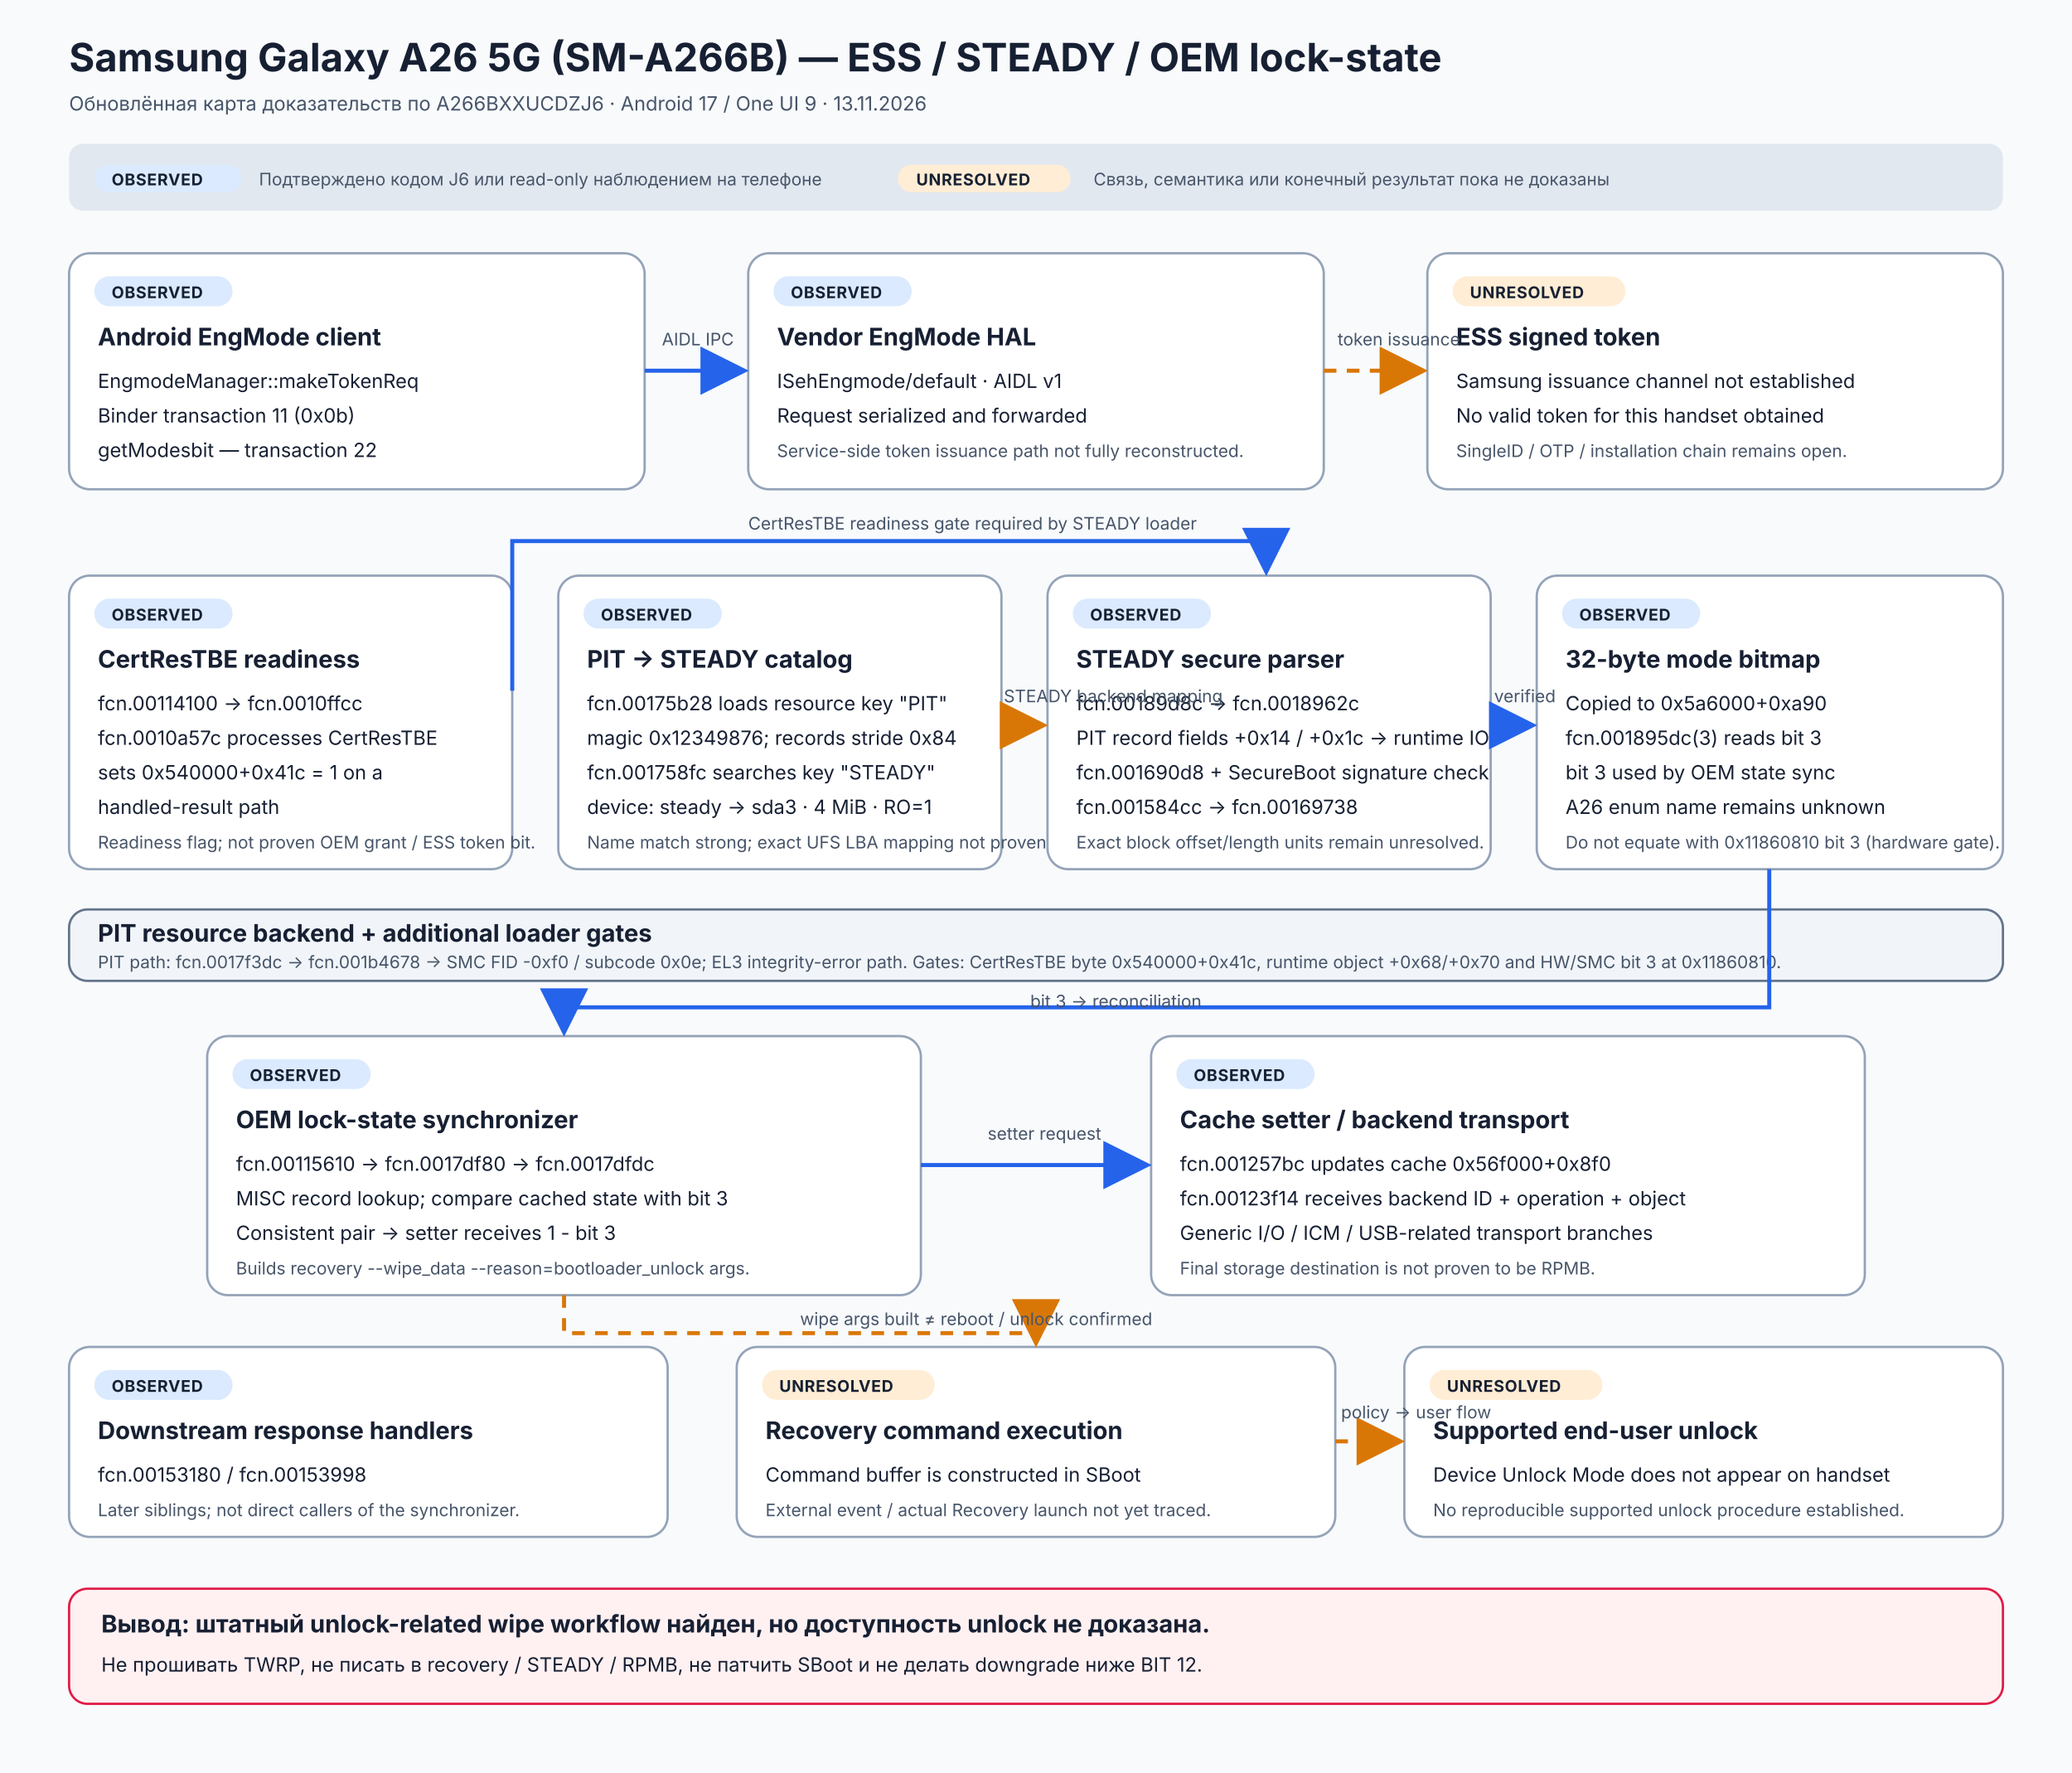
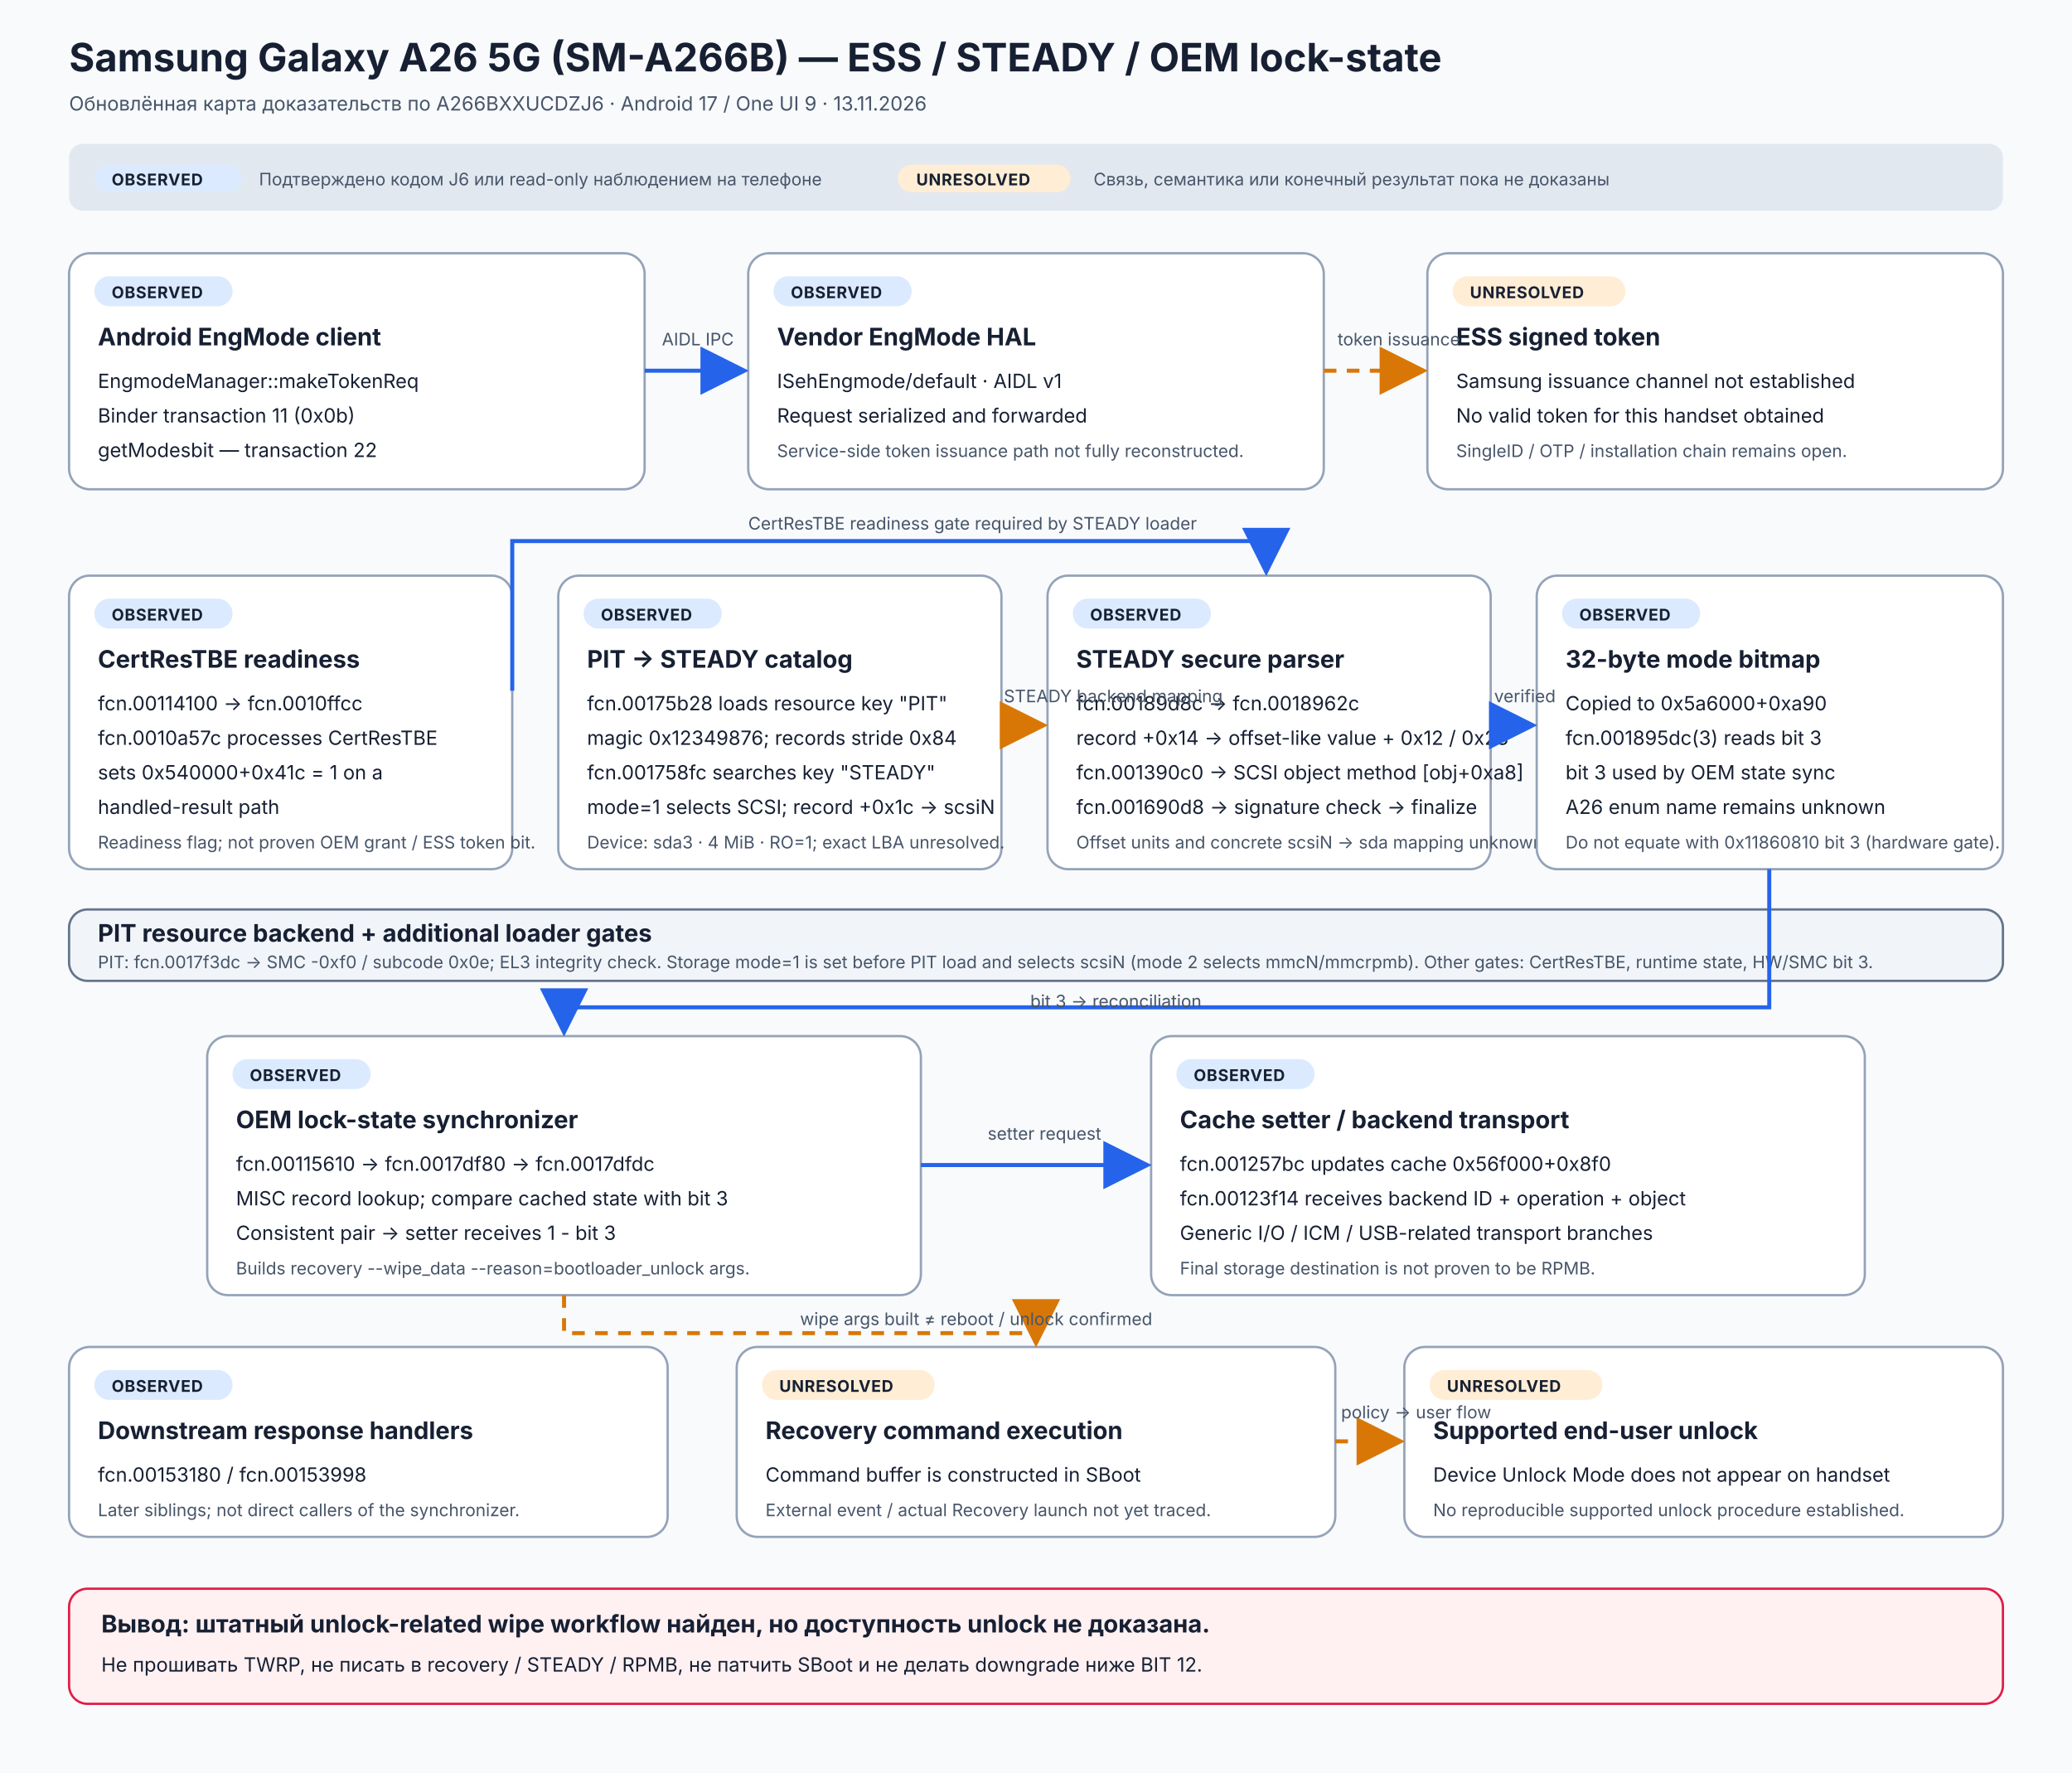
<svg xmlns="http://www.w3.org/2000/svg" width="1800" height="1540" viewBox="0 0 1800 1540" role="img" aria-labelledby="title desc">
  <defs>
    <marker id="arrow" markerWidth="12" markerHeight="12" refX="9" refY="6" orient="auto">
      <path d="M0,0 L12,6 L0,12 Z" fill="#2563eb" />
    </marker>
    <marker id="arrowDash" markerWidth="12" markerHeight="12" refX="9" refY="6" orient="auto">
      <path d="M0,0 L12,6 L0,12 Z" fill="#d97706" />
    </marker>
    <style>
      text { font-family: Inter, "Segoe UI", Arial, sans-serif; fill: #172033; }
      .title { font-size: 34px; font-weight: 700; }
      .subtitle { font-size: 17px; fill: #475569; }
      .nodeTitle { font-size: 21px; font-weight: 700; }
      .body { font-size: 17px; }
      .small { font-size: 15px; fill: #475569; }
      .tag { font-size: 14px; font-weight: 700; letter-spacing: .5px; }
      .card { fill: #ffffff; stroke: #94a3b8; stroke-width: 2; rx: 18; }
      .observed { stroke: #2563eb; stroke-width: 3.5; fill: none; marker-end: url(#arrow); }
      .unresolved { stroke: #d97706; stroke-width: 3.5; stroke-dasharray: 11 9; fill: none; marker-end: url(#arrowDash); }
      .observedTag { fill: #dbeafe; }
      .unresolvedTag { fill: #ffedd5; }
      .warning { fill: #fff1f2; stroke: #e11d48; stroke-width: 2; rx: 16; }
      .gate { fill: #f1f5f9; stroke: #64748b; stroke-width: 2; rx: 16; }
      .note { fill: #fefce8; stroke: #ca8a04; stroke-width: 1.8; rx: 12; }
    </style>
  </defs>
  <rect width="1800" height="1540" fill="#f8fafc" />
  <text x="60" y="62" class="title">Samsung Galaxy A26 5G (SM-A266B) — ESS / STEADY / OEM lock-state</text>
  <text x="60" y="96" class="subtitle">Обновлённая карта доказательств по A266BXXUCDZJ6 · Android 17 / One UI 9 · 13.11.2026</text>
  <rect x="60" y="125" width="1680" height="58" rx="12" fill="#e2e8f0" />
  <rect x="82" y="143" width="128" height="24" rx="12" class="observedTag" />
  <text x="97" y="161" class="tag" fill="#1d4ed8">OBSERVED</text>
  <text x="225" y="161" class="small">Подтверждено кодом J6 или read-only наблюдением на телефоне</text>
  <rect x="780" y="143" width="150" height="24" rx="12" class="unresolvedTag" />
  <text x="796" y="161" class="tag" fill="#9a3412">UNRESOLVED</text>
  <text x="950" y="161" class="small">Связь, семантика или конечный результат пока не доказаны</text>
  <rect x="60" y="220" width="500" height="205" class="card" />
  <rect x="82" y="240" width="120" height="26" rx="13" class="observedTag" />
  <text x="97" y="259" class="tag" fill="#1d4ed8">OBSERVED</text>
  <text x="85" y="300" class="nodeTitle">Android EngMode client</text>
  <text x="85" y="337" class="body">EngmodeManager::makeTokenReq</text>
  <text x="85" y="367" class="body">Binder transaction 11 (0x0b)</text>
  <text x="85" y="397" class="body">getModesbit — transaction 22</text>
  <rect x="650" y="220" width="500" height="205" class="card" />
  <rect x="672" y="240" width="120" height="26" rx="13" class="observedTag" />
  <text x="687" y="259" class="tag" fill="#1d4ed8">OBSERVED</text>
  <text x="675" y="300" class="nodeTitle">Vendor EngMode HAL</text>
  <text x="675" y="337" class="body">ISehEngmode/default · AIDL v1</text>
  <text x="675" y="367" class="body">Request serialized and forwarded</text>
  <text x="675" y="397" class="small">Service-side token issuance path not fully reconstructed.</text>
  <rect x="1240" y="220" width="500" height="205" class="card" />
  <rect x="1262" y="240" width="150" height="26" rx="13" class="unresolvedTag" />
  <text x="1277" y="259" class="tag" fill="#9a3412">UNRESOLVED</text>
  <text x="1265" y="300" class="nodeTitle">ESS signed token</text>
  <text x="1265" y="337" class="body">Samsung issuance channel not established</text>
  <text x="1265" y="367" class="body">No valid token for this handset obtained</text>
  <text x="1265" y="397" class="small">SingleID / OTP / installation chain remains open.</text>
  <path d="M560 322 H640" class="observed" />
  <text x="575" y="300" class="small">AIDL IPC</text>
  <path d="M1150 322 H1230" class="unresolved" />
  <text x="1162" y="300" class="small">token issuance</text>
  <rect x="60" y="500" width="385" height="255" class="card" />
  <rect x="82" y="520" width="120" height="26" rx="13" class="observedTag" />
  <text x="97" y="539" class="tag" fill="#1d4ed8">OBSERVED</text>
  <text x="85" y="580" class="nodeTitle">CertResTBE readiness</text>
  <text x="85" y="617" class="body">fcn.00114100 → fcn.0010ffcc</text>
  <text x="85" y="647" class="body">fcn.0010a57c processes CertResTBE</text>
  <text x="85" y="677" class="body">sets 0x540000+0x41c = 1 on a</text>
  <text x="85" y="707" class="body">handled-result path</text>
  <text x="85" y="737" class="small">Readiness flag; not proven OEM grant / ESS token bit.</text>
  <rect x="485" y="500" width="385" height="255" class="card" />
  <rect x="507" y="520" width="120" height="26" rx="13" class="observedTag" />
  <text x="522" y="539" class="tag" fill="#1d4ed8">OBSERVED</text>
  <text x="510" y="580" class="nodeTitle">PIT → STEADY catalog</text>
  <text x="510" y="617" class="body">fcn.00175b28 loads resource key "PIT"</text>
  <text x="510" y="647" class="body">magic 0x12349876; records stride 0x84</text>
  <text x="510" y="677" class="body">fcn.001758fc searches key "STEADY"</text>
-   <text x="510" y="707" class="body">device: steady → sda3 · 4 MiB · RO=1</text>
-   <text x="510" y="737" class="small">Name match strong; exact UFS LBA mapping not proven.</text>
+   <text x="510" y="707" class="body">mode=1 selects SCSI; record +0x1c → scsiN</text>
+   <text x="510" y="737" class="small">Device: sda3 · 4 MiB · RO=1; exact LBA unresolved.</text>
  <rect x="910" y="500" width="385" height="255" class="card" />
  <rect x="932" y="520" width="120" height="26" rx="13" class="observedTag" />
  <text x="947" y="539" class="tag" fill="#1d4ed8">OBSERVED</text>
  <text x="935" y="580" class="nodeTitle">STEADY secure parser</text>
  <text x="935" y="617" class="body">fcn.00189d8c → fcn.0018962c</text>
-   <text x="935" y="647" class="body">PIT record fields +0x14 / +0x1c → runtime IO</text>
-   <text x="935" y="677" class="body">fcn.001690d8 + SecureBoot signature check</text>
-   <text x="935" y="707" class="body">fcn.001584cc → fcn.00169738</text>
-   <text x="935" y="737" class="small">Exact block offset/length units remain unresolved.</text>
+   <text x="935" y="647" class="body">record +0x14 → offset-like value + 0x12 / 0x28</text>
+   <text x="935" y="677" class="body">fcn.001390c0 → SCSI object method [obj+0xa8]</text>
+   <text x="935" y="707" class="body">fcn.001690d8 → signature check → finalize</text>
+   <text x="935" y="737" class="small">Offset units and concrete scsiN → sda mapping unknown.</text>
  <rect x="1335" y="500" width="405" height="255" class="card" />
  <rect x="1357" y="520" width="120" height="26" rx="13" class="observedTag" />
  <text x="1372" y="539" class="tag" fill="#1d4ed8">OBSERVED</text>
  <text x="1360" y="580" class="nodeTitle">32-byte mode bitmap</text>
  <text x="1360" y="617" class="body">Copied to 0x5a6000+0xa90</text>
  <text x="1360" y="647" class="body">fcn.001895dc(3) reads bit 3</text>
  <text x="1360" y="677" class="body">bit 3 used by OEM state sync</text>
  <text x="1360" y="707" class="body">A26 enum name remains unknown</text>
  <text x="1360" y="737" class="small">Do not equate with 0x11860810 bit 3 (hardware gate).</text>
  <path d="M445 600 V470 H1100 V490" class="observed" />
  <text x="650" y="460" class="small">CertResTBE readiness gate required by STEADY loader</text>
  <path d="M870 630 H900" class="unresolved" />
  <text x="872" y="610" class="small">STEADY backend mapping</text>
  <path d="M1295 630 H1325" class="observed" />
  <text x="1298" y="610" class="small">verified</text>
  <rect x="60" y="790" width="1680" height="62" class="gate" />
  <text x="85" y="818" class="nodeTitle">PIT resource backend + additional loader gates</text>
-   <text x="85" y="841" class="small">PIT path: fcn.0017f3dc → fcn.001b4678 → SMC FID -0xf0 / subcode 0x0e; EL3 integrity-error path. Gates: CertResTBE byte 0x540000+0x41c, runtime object +0x68/+0x70 and HW/SMC bit 3 at 0x11860810.</text>
+   <text x="85" y="841" class="small">PIT: fcn.0017f3dc → SMC -0xf0 / subcode 0x0e; EL3 integrity check. Storage mode=1 is set before PIT load and selects scsiN (mode 2 selects mmcN/mmcrpmb). Other gates: CertResTBE, runtime state, HW/SMC bit 3.</text>
  <rect x="180" y="900" width="620" height="225" class="card" />
  <rect x="202" y="920" width="120" height="26" rx="13" class="observedTag" />
  <text x="217" y="939" class="tag" fill="#1d4ed8">OBSERVED</text>
  <text x="205" y="980" class="nodeTitle">OEM lock-state synchronizer</text>
  <text x="205" y="1017" class="body">fcn.00115610 → fcn.0017df80 → fcn.0017dfdc</text>
  <text x="205" y="1047" class="body">MISC record lookup; compare cached state with bit 3</text>
  <text x="205" y="1077" class="body">Consistent pair → setter receives 1 - bit 3</text>
  <text x="205" y="1107" class="small">Builds recovery --wipe_data --reason=bootloader_unlock args.</text>
  <rect x="1000" y="900" width="620" height="225" class="card" />
  <rect x="1022" y="920" width="120" height="26" rx="13" class="observedTag" />
  <text x="1037" y="939" class="tag" fill="#1d4ed8">OBSERVED</text>
  <text x="1025" y="980" class="nodeTitle">Cache setter / backend transport</text>
  <text x="1025" y="1017" class="body">fcn.001257bc updates cache 0x56f000+0x8f0</text>
  <text x="1025" y="1047" class="body">fcn.00123f14 receives backend ID + operation + object</text>
  <text x="1025" y="1077" class="body">Generic I/O / ICM / USB-related transport branches</text>
  <text x="1025" y="1107" class="small">Final storage destination is not proven to be RPMB.</text>
  <path d="M1537 755 V875 H490 V890" class="observed" />
  <text x="895" y="875" class="small">bit 3 → reconciliation</text>
  <path d="M800 1012 H990" class="observed" />
  <text x="858" y="990" class="small">setter request</text>
  <rect x="60" y="1170" width="520" height="165" class="card" />
  <rect x="82" y="1190" width="120" height="26" rx="13" class="observedTag" />
  <text x="97" y="1209" class="tag" fill="#1d4ed8">OBSERVED</text>
  <text x="85" y="1250" class="nodeTitle">Downstream response handlers</text>
  <text x="85" y="1287" class="body">fcn.00153180 / fcn.00153998</text>
  <text x="85" y="1317" class="small">Later siblings; not direct callers of the synchronizer.</text>
  <rect x="640" y="1170" width="520" height="165" class="card" />
  <rect x="662" y="1190" width="150" height="26" rx="13" class="unresolvedTag" />
  <text x="677" y="1209" class="tag" fill="#9a3412">UNRESOLVED</text>
  <text x="665" y="1250" class="nodeTitle">Recovery command execution</text>
  <text x="665" y="1287" class="body">Command buffer is constructed in SBoot</text>
  <text x="665" y="1317" class="small">External event / actual Recovery launch not yet traced.</text>
  <rect x="1220" y="1170" width="520" height="165" class="card" />
  <rect x="1242" y="1190" width="150" height="26" rx="13" class="unresolvedTag" />
  <text x="1257" y="1209" class="tag" fill="#9a3412">UNRESOLVED</text>
  <text x="1245" y="1250" class="nodeTitle">Supported end-user unlock</text>
  <text x="1245" y="1287" class="body">Device Unlock Mode does not appear on handset</text>
  <text x="1245" y="1317" class="small">No reproducible supported unlock procedure established.</text>
  <path d="M490 1125 V1158 H900 V1160" class="unresolved" />
  <text x="695" y="1151" class="small">wipe args built ≠ reboot / unlock confirmed</text>
  <path d="M1160 1252 H1210" class="unresolved" />
  <text x="1165" y="1232" class="small">policy → user flow</text>
  <rect x="60" y="1380" width="1680" height="100" class="warning" />
  <text x="88" y="1418" class="nodeTitle" fill="#9f1239">Вывод: штатный unlock-related wipe workflow найден, но доступность unlock не доказана.</text>
  <text x="88" y="1452" class="body" fill="#9f1239">Не прошивать TWRP, не писать в recovery / STEADY / RPMB, не патчить SBoot и не делать downgrade ниже BIT 12.</text>
</svg>
